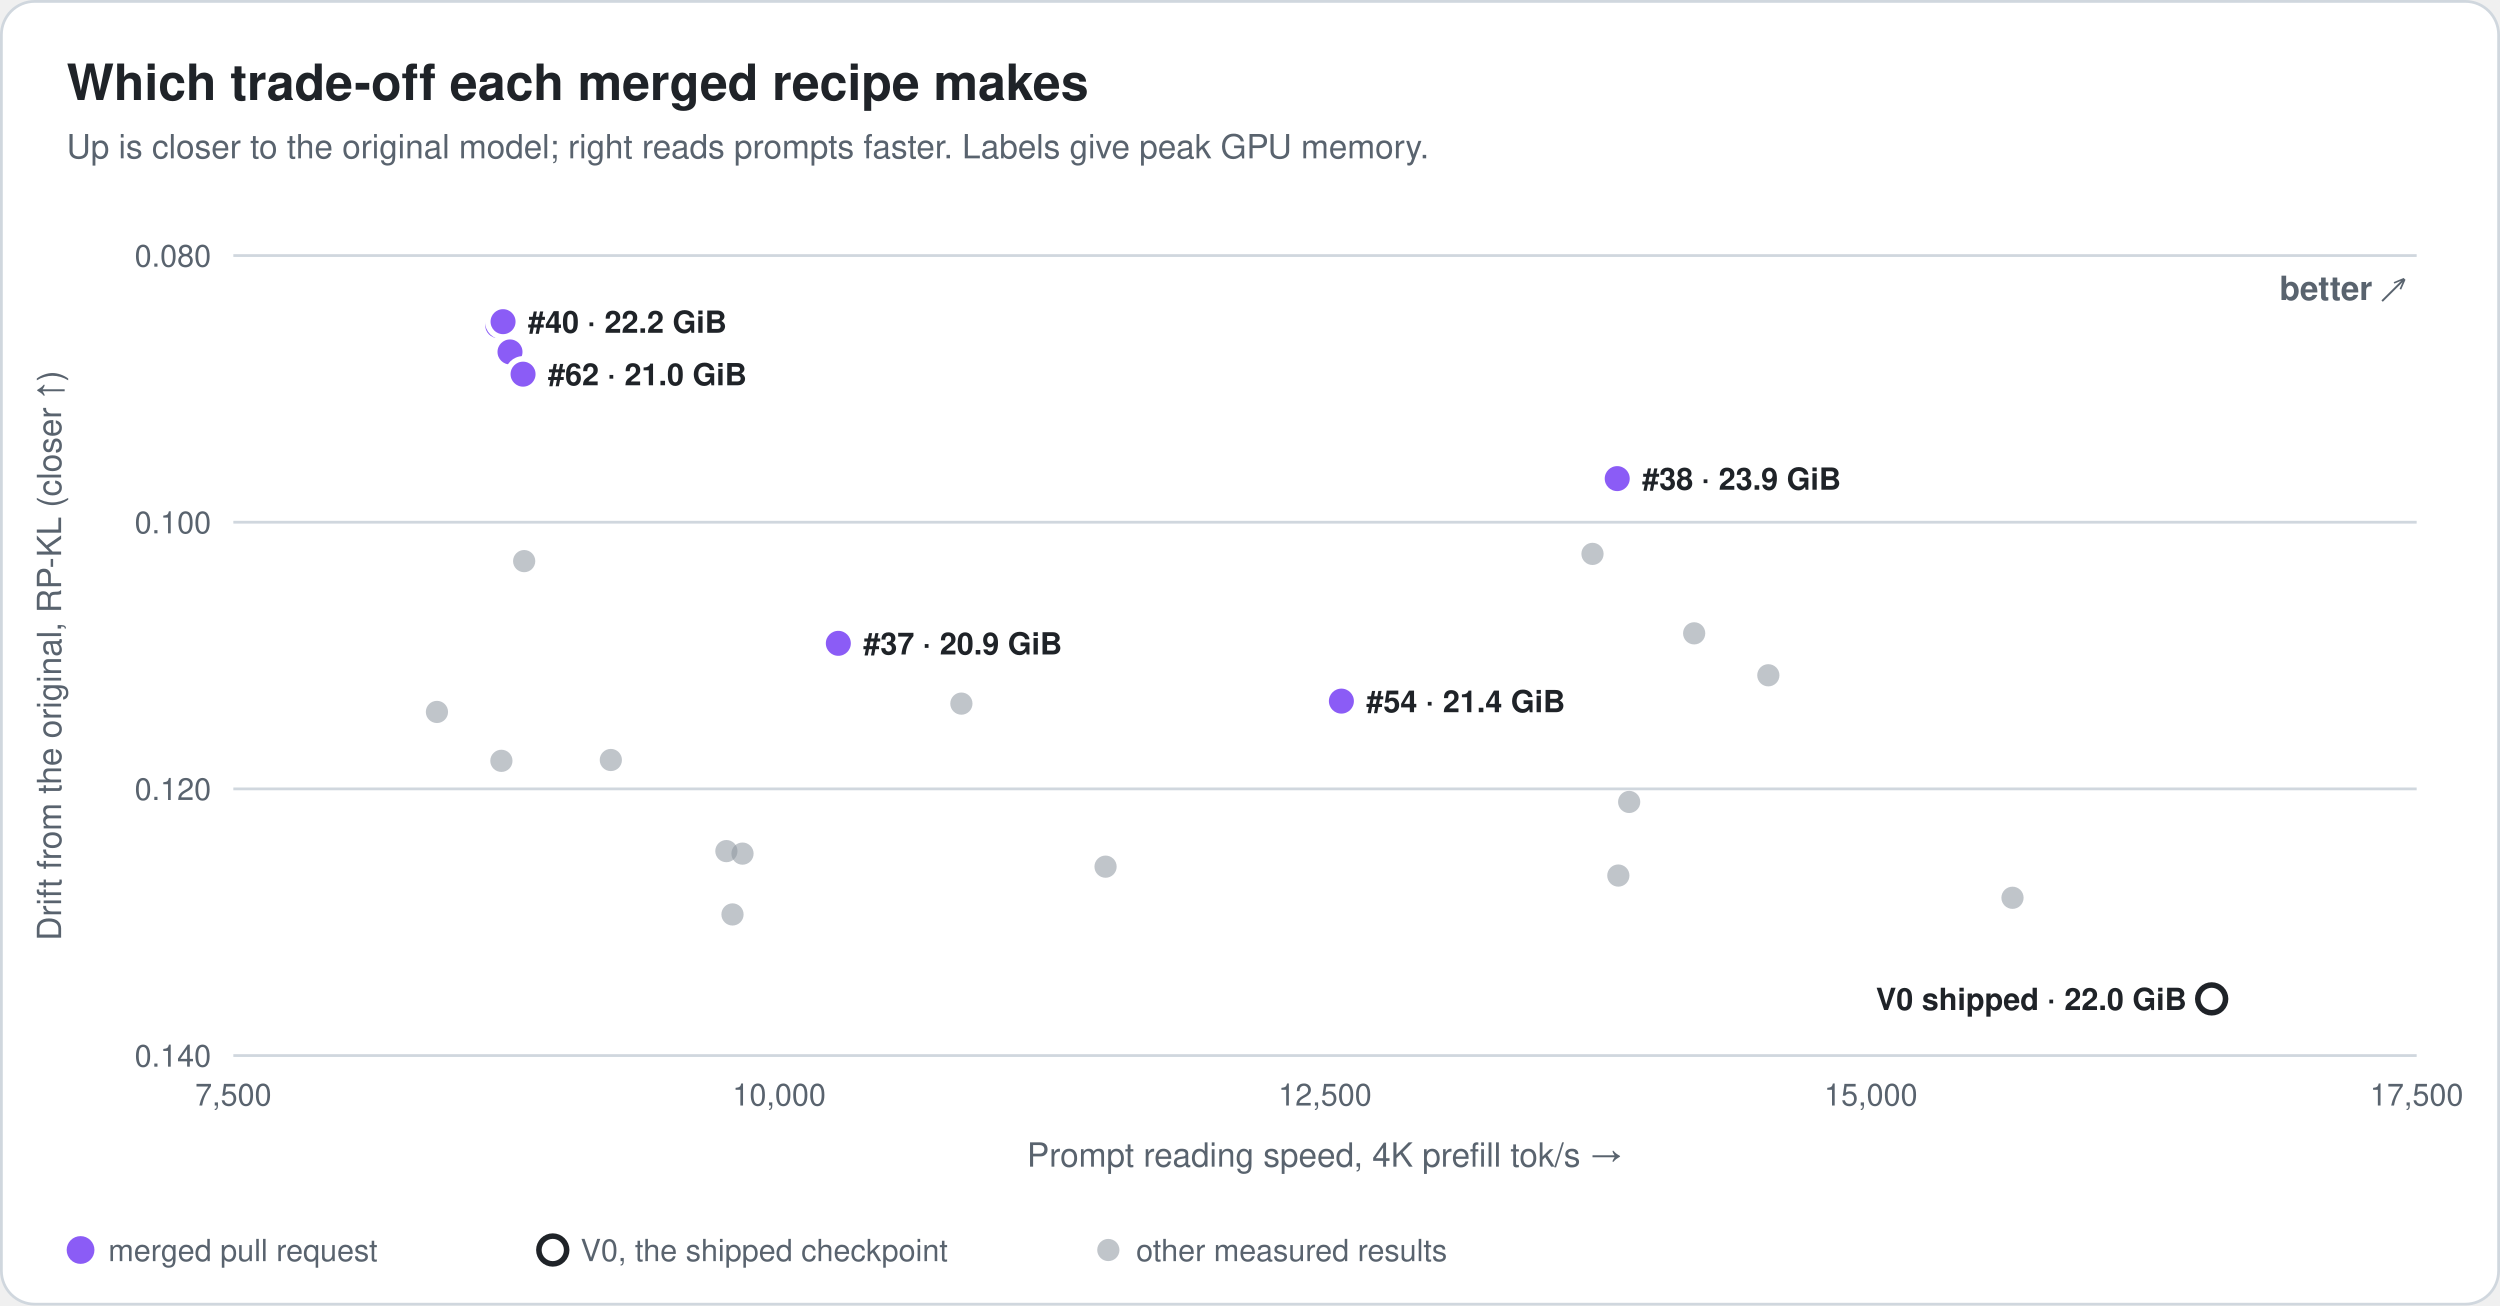
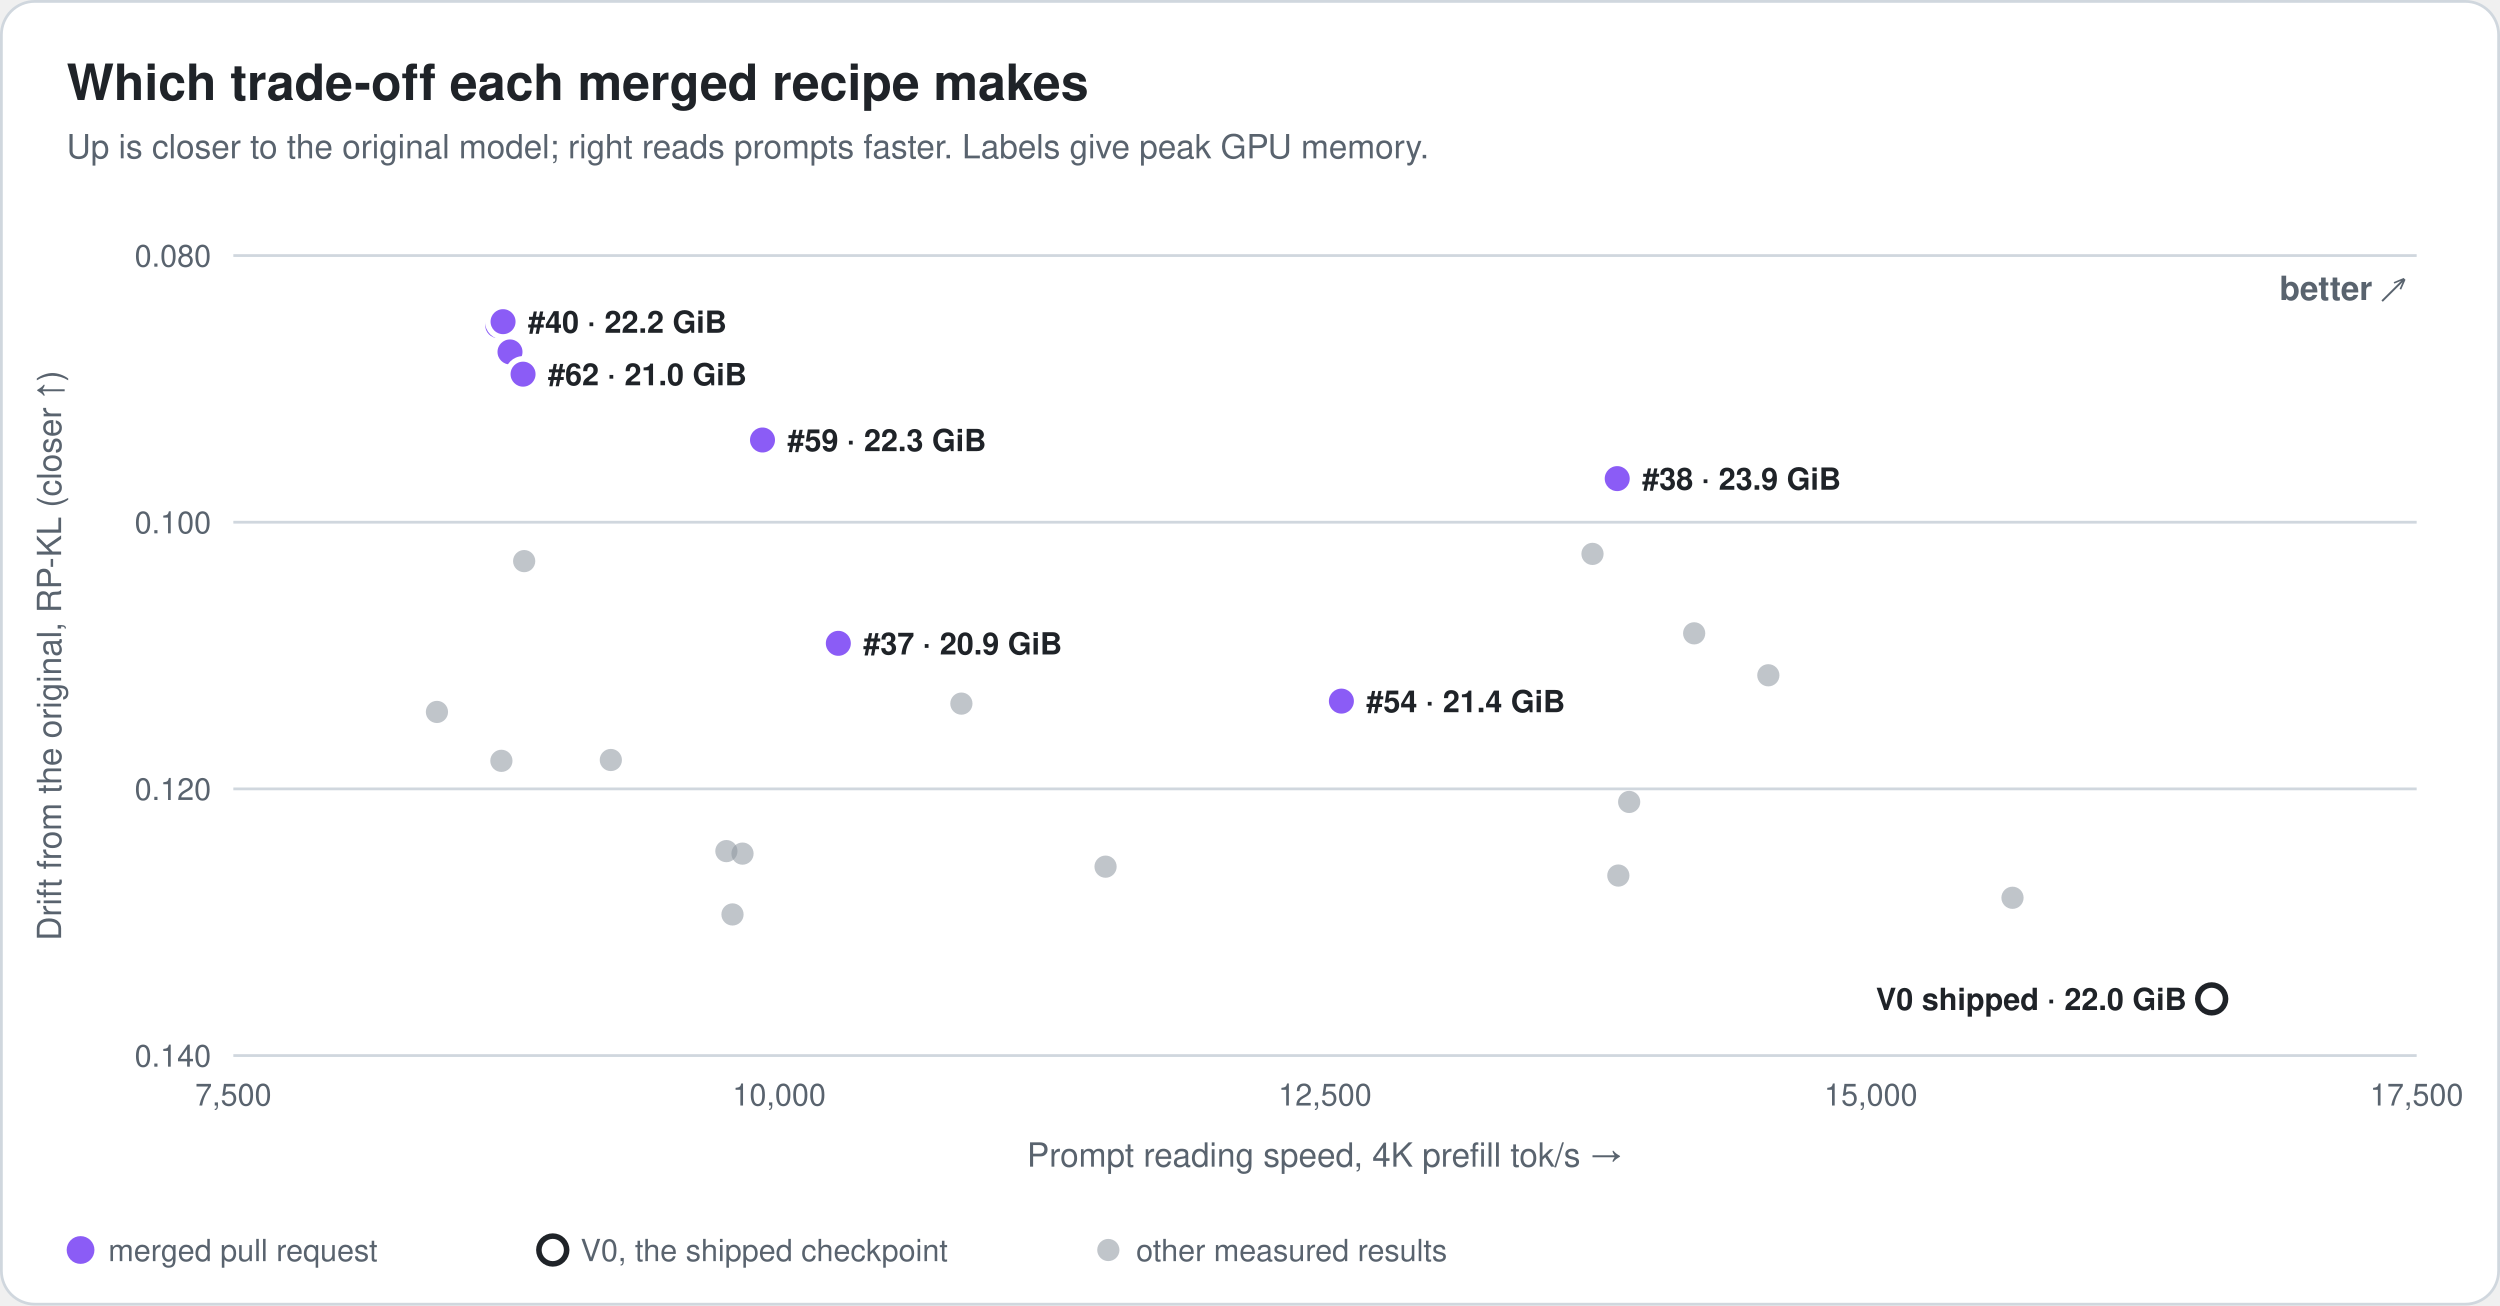
- <svg xmlns="http://www.w3.org/2000/svg" width="900" height="470" viewBox="0 0 900 470" font-family="-apple-system,BlinkMacSystemFont,'Segoe UI',Helvetica,Arial,sans-serif" role="img" aria-label="Trade-offs of 7 merged recipes against the shipped checkpoint">
+ <svg xmlns="http://www.w3.org/2000/svg" width="900" height="470" viewBox="0 0 900 470" font-family="-apple-system,BlinkMacSystemFont,'Segoe UI',Helvetica,Arial,sans-serif" role="img" aria-label="Trade-offs of 8 merged recipes against the shipped checkpoint">
  <style>
.bg{fill:#ffffff;stroke:#d0d7de}.t{fill:#1f2328}.m{fill:#59636e}.rule{stroke:#d0d7de}.ring{stroke:#ffffff}
.acc{fill:#8b5cf6}.accl{stroke:#8b5cf6}.wash{fill:#8b5cf6;fill-opacity:.1}.gry{fill:#8c959f}.rej{fill:#d03b3b}.track{fill:#eaeef2}.tk{stroke:#1f2328}
@media (prefers-color-scheme: dark){
.bg{fill:#0d1117;stroke:#30363d}.t{fill:#e6edf3}.m{fill:#9198a1}.rule{stroke:#30363d}.ring{stroke:#0d1117}
.acc{fill:#9a75f8}.accl{stroke:#9a75f8}.wash{fill:#9a75f8;fill-opacity:.14}.gry{fill:#9198a1}.rej{fill:#e5534b}.track{fill:#21262d}.tk{stroke:#e6edf3}}
</style>
  <rect class="bg" x="0.5" y="0.5" width="899" height="469" rx="12" />
  <text x="24.0" y="36.0" class="t" font-size="18" font-weight="600" text-anchor="start">Which trade-off each merged recipe makes</text>
  <text x="24.0" y="57.0" class="m" font-size="12" font-weight="400" text-anchor="start">Up is closer to the original model; right reads prompts faster. Labels give peak GPU memory.</text>
  <line class="rule" x1="84" x2="870" y1="92.0" y2="92.0" stroke-width="1" />
  <text x="76.0" y="96.0" class="m" font-size="11" font-weight="400" text-anchor="end">0.080</text>
  <line class="rule" x1="84" x2="870" y1="188.0" y2="188.0" stroke-width="1" />
  <text x="76.0" y="192.0" class="m" font-size="11" font-weight="400" text-anchor="end">0.100</text>
  <line class="rule" x1="84" x2="870" y1="284.0" y2="284.0" stroke-width="1" />
  <text x="76.0" y="288.0" class="m" font-size="11" font-weight="400" text-anchor="end">0.120</text>
  <line class="rule" x1="84" x2="870" y1="380.0" y2="380.0" stroke-width="1" />
  <text x="76.0" y="384.0" class="m" font-size="11" font-weight="400" text-anchor="end">0.140</text>
  <text x="84.0" y="398.0" class="m" font-size="11" font-weight="400" text-anchor="middle">7,500</text>
  <text x="280.5" y="398.0" class="m" font-size="11" font-weight="400" text-anchor="middle">10,000</text>
  <text x="477.0" y="398.0" class="m" font-size="11" font-weight="400" text-anchor="middle">12,500</text>
  <text x="673.5" y="398.0" class="m" font-size="11" font-weight="400" text-anchor="middle">15,000</text>
  <text x="870.0" y="398.0" class="m" font-size="11" font-weight="400" text-anchor="middle">17,500</text>
  <text x="477.0" y="420.0" class="m" font-size="12" font-weight="400" text-anchor="middle">Prompt reading speed, 4K prefill tok/s →</text>
  <text x="22" y="236.0" class="m" font-size="12" text-anchor="middle" transform="rotate(-90 22 236.0)">Drift from the original, RP-KL (closer ↑)</text>
  <text x="866.0" y="108.0" class="m" font-size="12" font-weight="600" text-anchor="end">better ↗</text>
  <circle class="gry" cx="157.3" cy="256.3" r="4" opacity=".55" />
  <circle class="gry" cx="573.3" cy="199.4" r="4" opacity=".55" />
  <circle class="gry" cx="582.6" cy="315.2" r="4" opacity=".55" />
  <circle class="gry" cx="724.5" cy="323.2" r="4" opacity=".55" />
  <circle class="gry" cx="263.7" cy="329.2" r="4" opacity=".55" />
  <circle class="gry" cx="261.5" cy="306.4" r="4" opacity=".55" />
  <circle class="gry" cx="180.5" cy="273.9" r="4" opacity=".55" />
  <circle class="gry" cx="346.1" cy="253.3" r="4" opacity=".55" />
  <circle class="gry" cx="609.9" cy="228.0" r="4" opacity=".55" />
  <circle class="gry" cx="398.0" cy="312.0" r="4" opacity=".55" />
  <circle class="gry" cx="188.7" cy="202.0" r="4" opacity=".55" />
  <circle class="gry" cx="586.5" cy="288.7" r="4" opacity=".55" />
  <circle class="gry" cx="636.6" cy="243.1" r="4" opacity=".55" />
  <circle class="gry" cx="219.9" cy="273.6" r="4" opacity=".55" />
  <circle class="gry" cx="267.3" cy="307.3" r="4" opacity=".55" />
  <circle class="tk" cx="796.2" cy="359.6" r="5" fill="none" stroke-width="2" />
  <circle class="acc ring" cx="482.9" cy="252.4" r="5.5" stroke-width="2" />
  <circle class="acc ring" cx="301.8" cy="231.6" r="5.5" stroke-width="2" />
  <circle class="acc ring" cx="582.2" cy="172.3" r="5.5" stroke-width="2" />
  <circle class="acc ring" cx="179.2" cy="117.2" r="5.5" stroke-width="2" />
  <circle class="acc ring" cx="181.1" cy="115.8" r="5.5" stroke-width="2" />
+   <circle class="acc ring" cx="274.5" cy="158.4" r="5.5" stroke-width="2" />
  <circle class="acc ring" cx="183.6" cy="126.7" r="5.5" stroke-width="2" />
  <circle class="acc ring" cx="188.3" cy="134.7" r="5.5" stroke-width="2" />
  <text x="787.2" y="363.6" class="t" font-size="11" font-weight="600" text-anchor="end">V0 shipped · 22.0 GiB</text>
  <text x="190.1" y="119.8" class="t" font-size="11" font-weight="600" text-anchor="start">#40 · 22.2 GiB</text>
  <text x="197.3" y="138.7" class="t" font-size="11" font-weight="600" text-anchor="start">#62 · 21.0 GiB</text>
+   <text x="283.5" y="162.4" class="t" font-size="11" font-weight="600" text-anchor="start">#59 · 22.3 GiB</text>
  <text x="591.2" y="176.3" class="t" font-size="11" font-weight="600" text-anchor="start">#38 · 23.9 GiB</text>
  <text x="310.8" y="235.6" class="t" font-size="11" font-weight="600" text-anchor="start">#37 · 20.9 GiB</text>
  <text x="491.9" y="256.4" class="t" font-size="11" font-weight="600" text-anchor="start">#54 · 21.4 GiB</text>
  <circle class="acc" cx="29" cy="450" r="5" />
  <text x="39.0" y="454.0" class="m" font-size="11" font-weight="400" text-anchor="start">merged pull request</text>
  <circle class="tk" cx="199" cy="450" r="5" fill="none" stroke-width="2" />
  <text x="209.0" y="454.0" class="m" font-size="11" font-weight="400" text-anchor="start">V0, the shipped checkpoint</text>
  <circle class="gry" cx="399" cy="450" r="4" opacity=".55" />
  <text x="409.0" y="454.0" class="m" font-size="11" font-weight="400" text-anchor="start">other measured results</text>
</svg>
